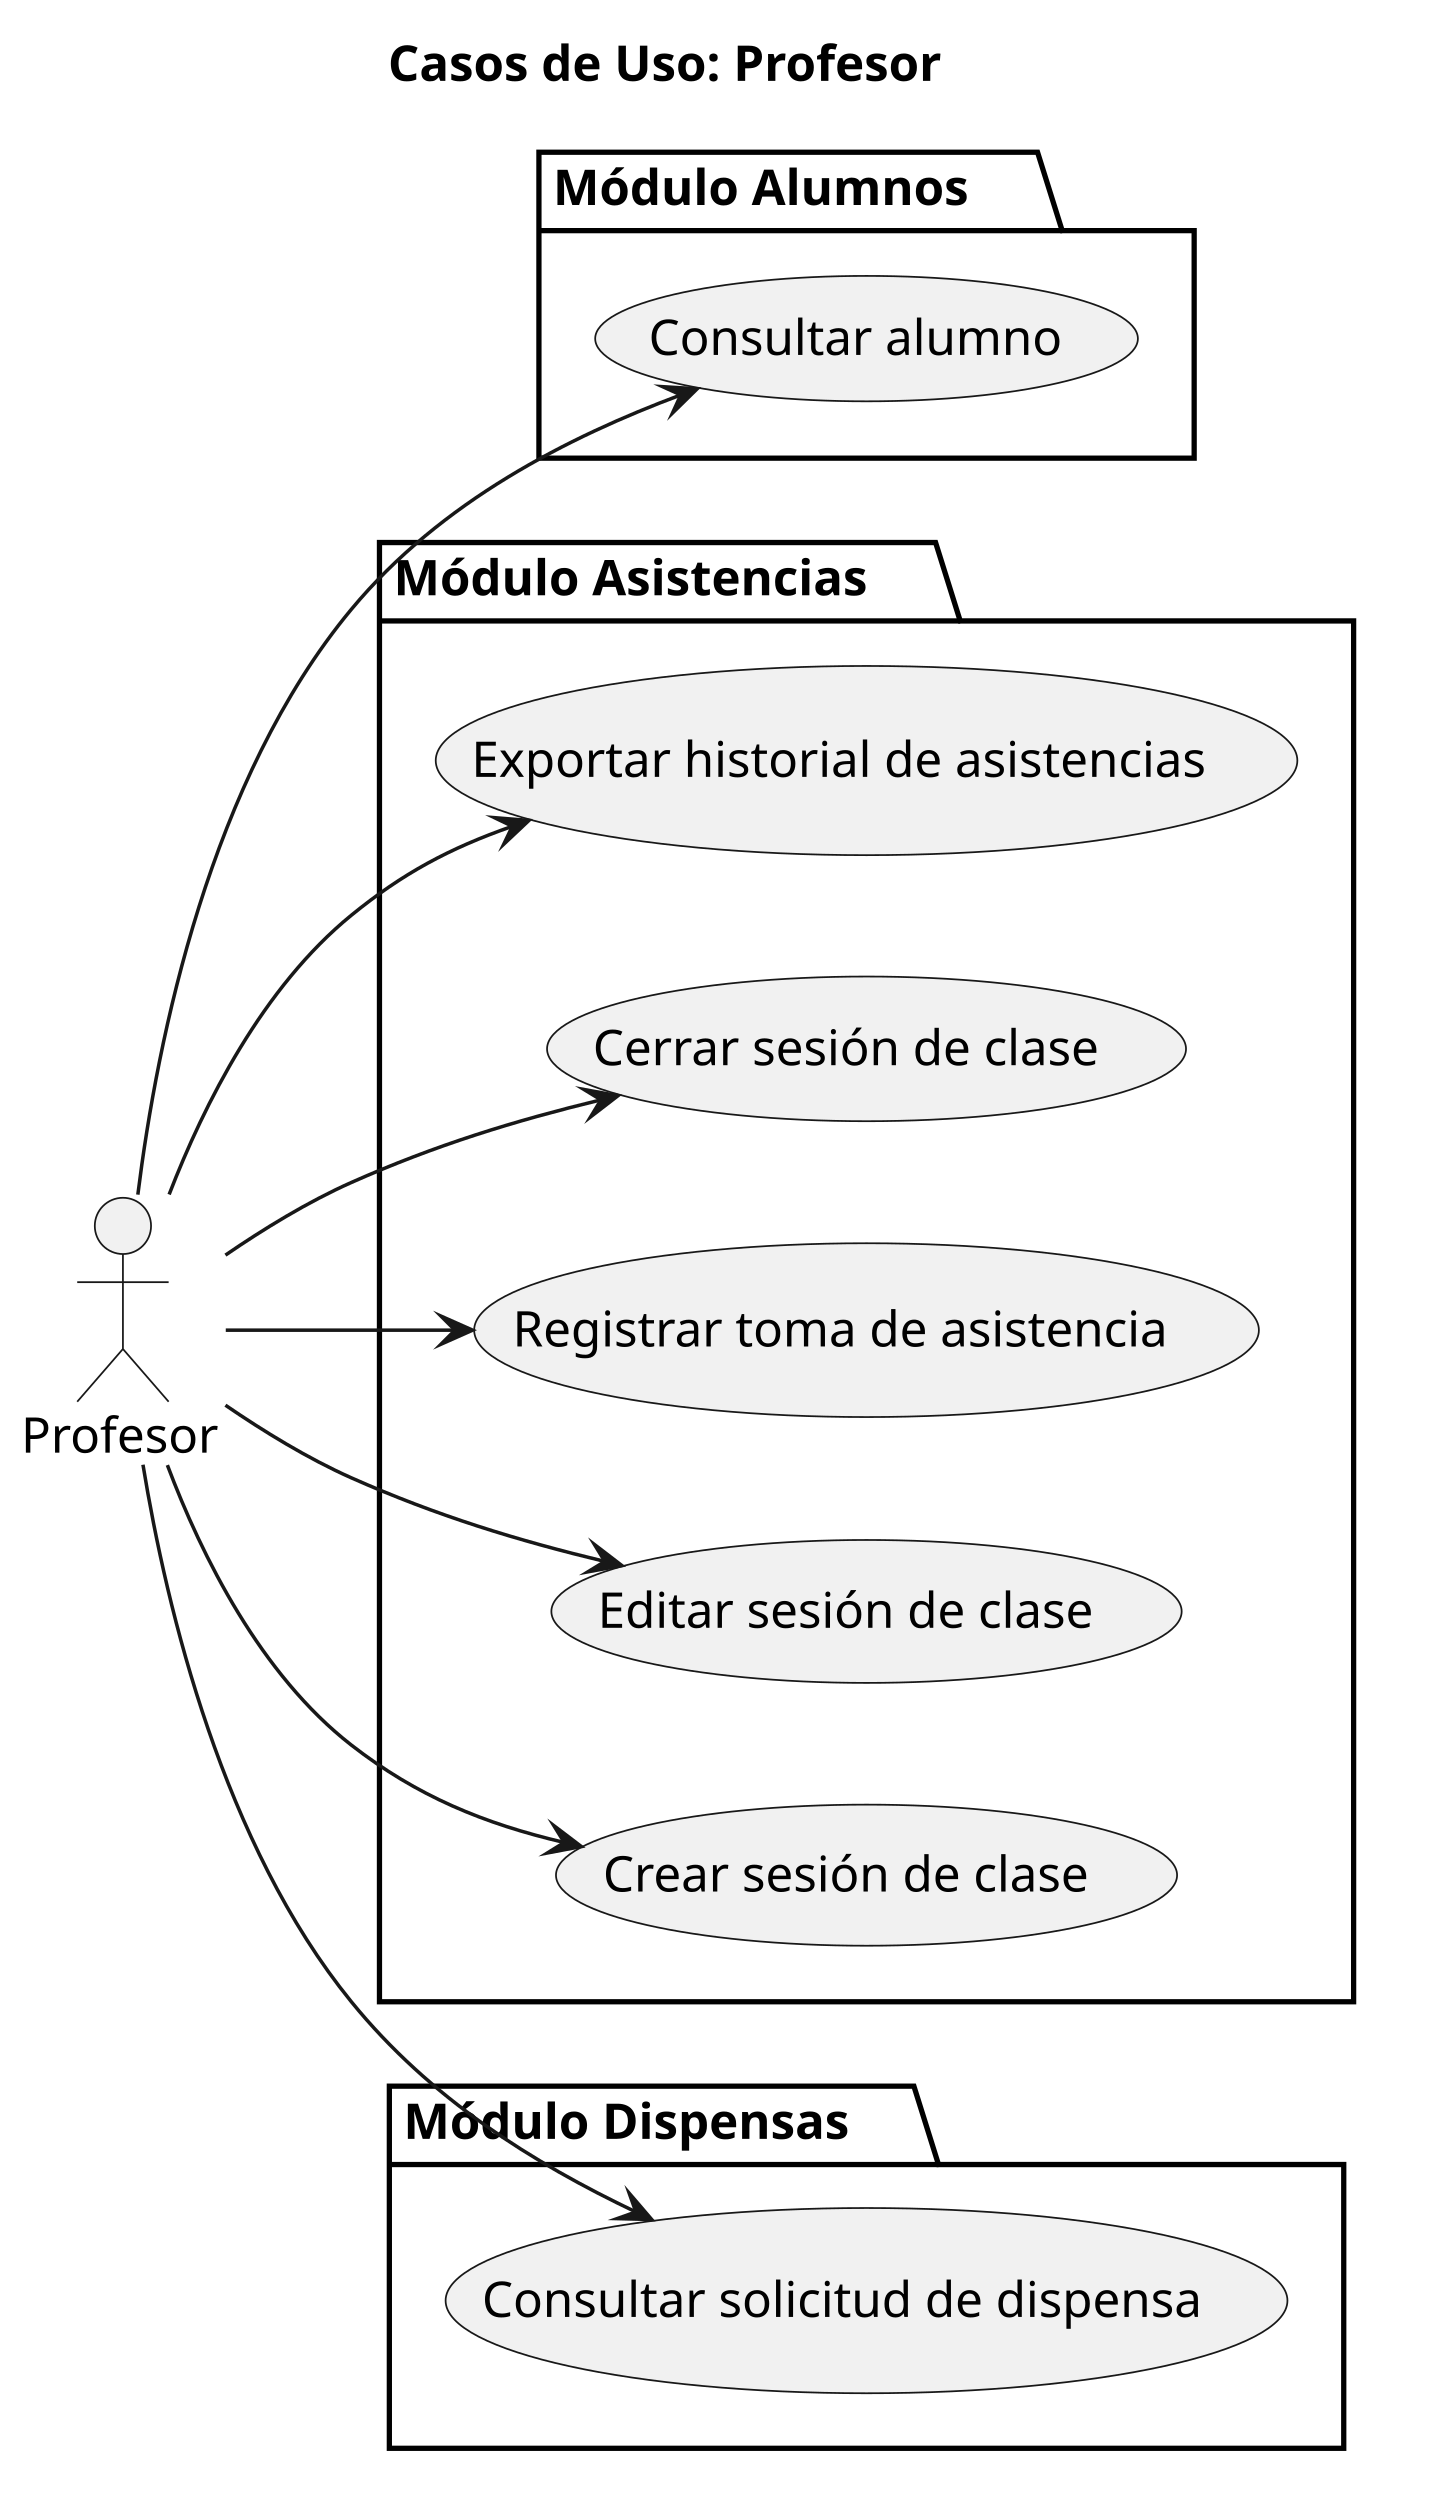
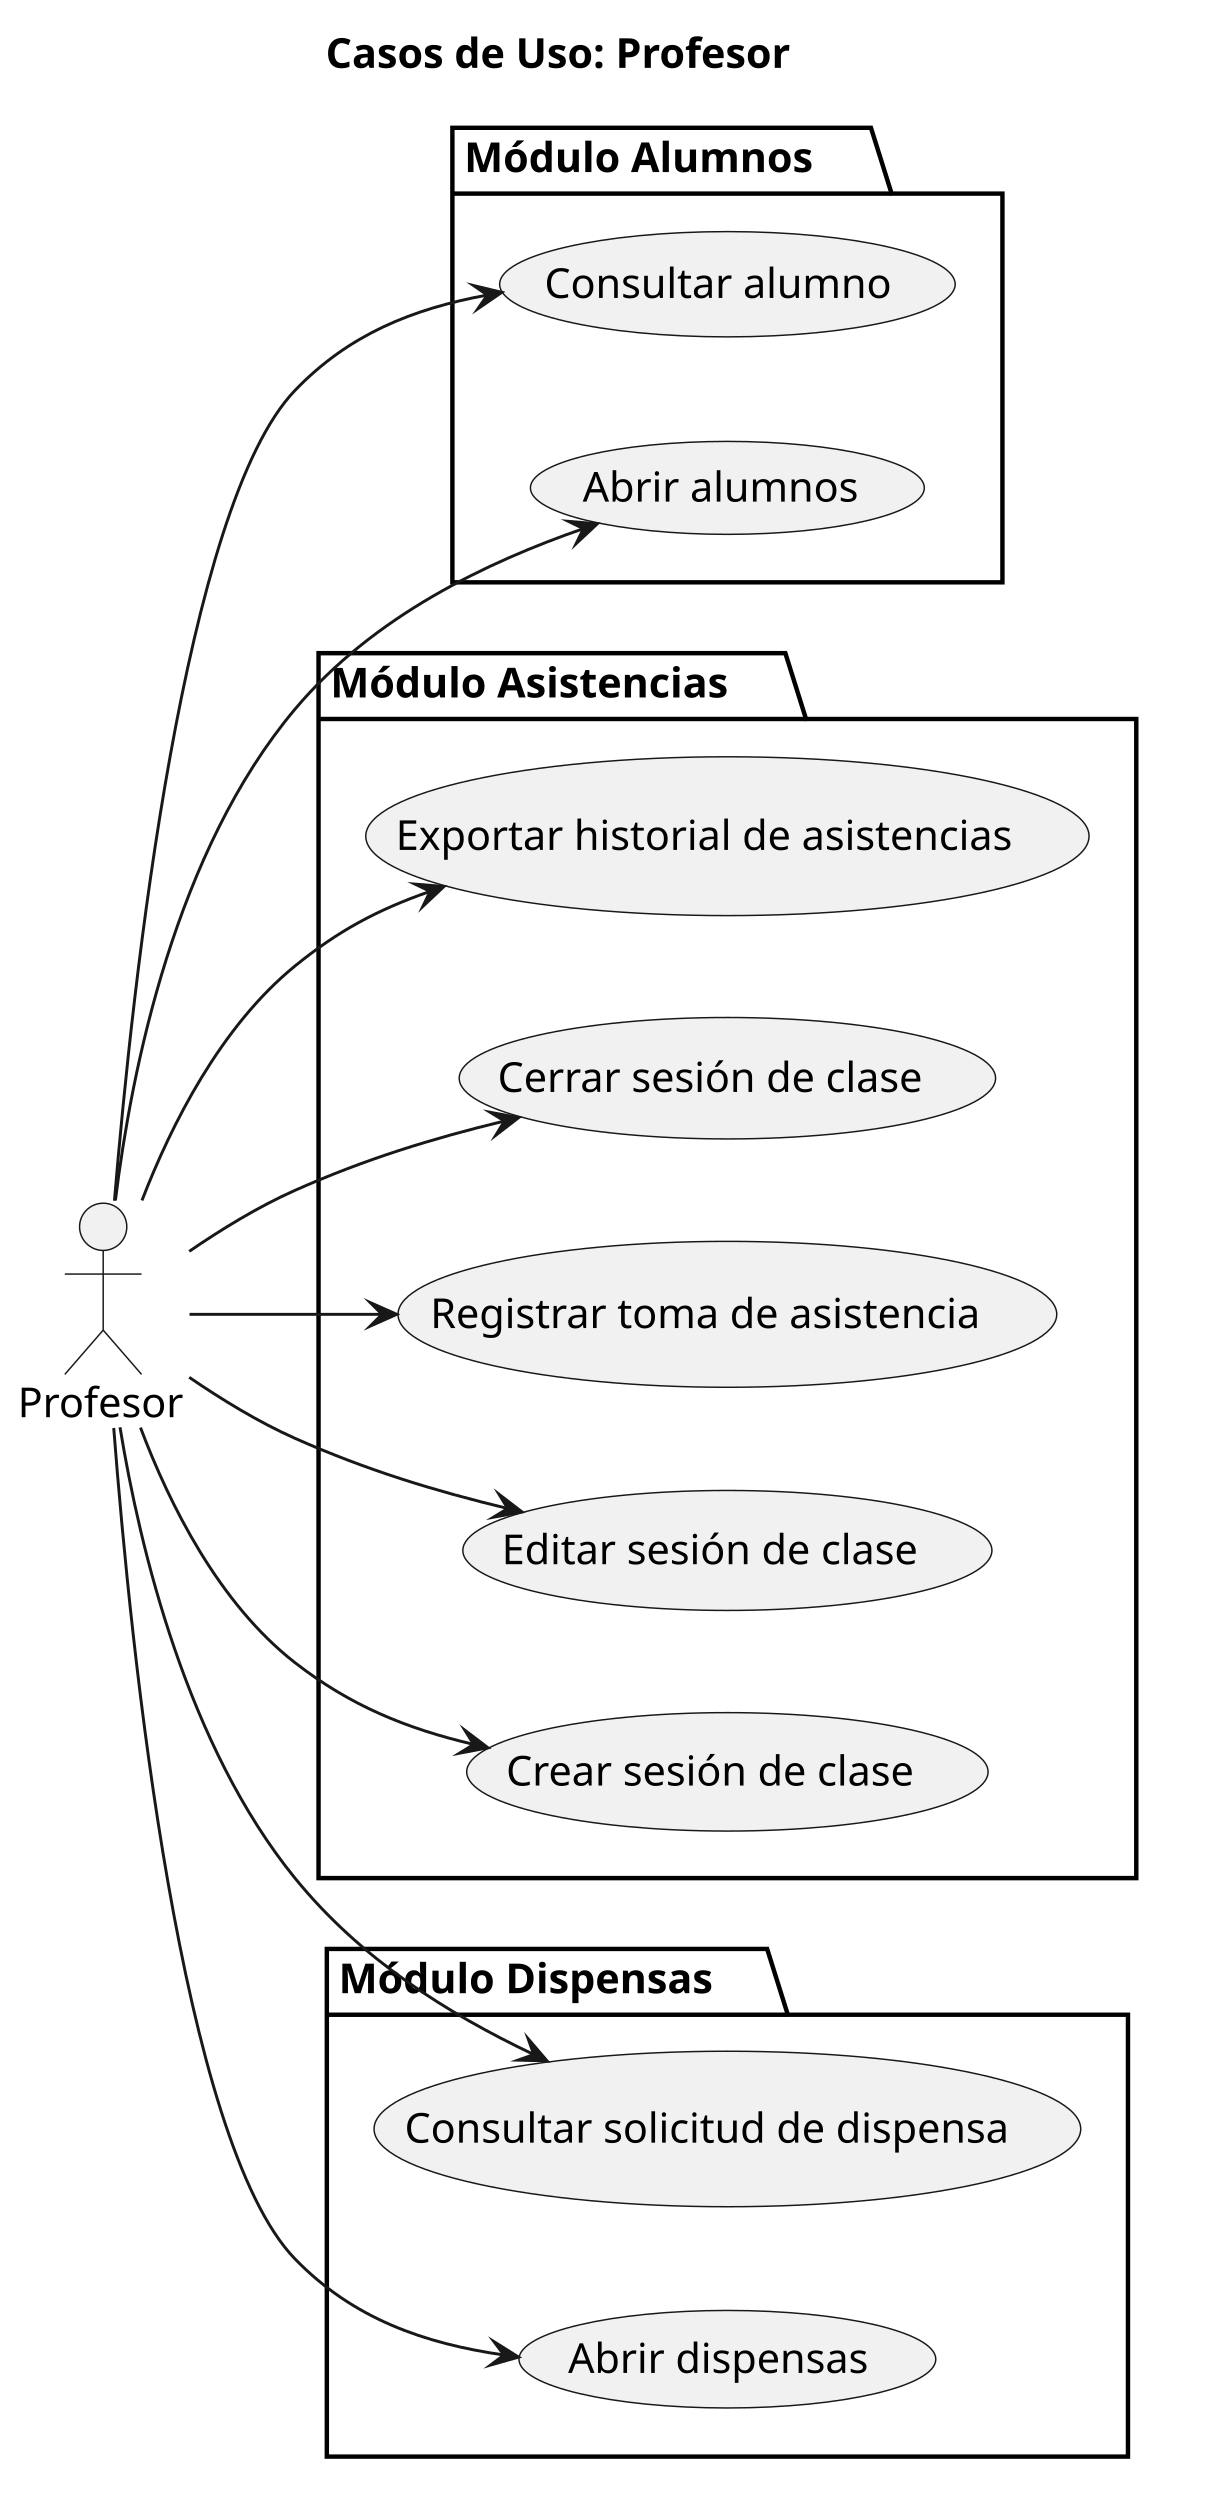
- <svg xmlns="http://www.w3.org/2000/svg" version="1.1" data-diagram-type="DESCRIPTION" style="width:409px;height:711px;background:#FFFFFF;" width="409px" height="711px" viewBox="0 0 409 711" zoomAndPan="magnify" preserveAspectRatio="none" contentStyleType="text/css">
+ <svg xmlns="http://www.w3.org/2000/svg" version="1.1" data-diagram-type="DESCRIPTION" style="width:409px;height:847px;background:#FFFFFF;" width="409px" height="847px" viewBox="0 0 409 847" zoomAndPan="magnify" preserveAspectRatio="none" contentStyleType="text/css">
  <defs />
-   <g>
+   <g font-family="sans-serif" lengthAdjust="spacing">
    <g class="title" data-source-line="1">
-       <text x="110.341" y="22.995" fill="#000000" font-size="14" lengthAdjust="spacing" textLength="182.287" font-weight="700" font-family="sans-serif">Casos de Uso: Profesor</text>
+       <text x="110.341" y="22.995" fill="#000" font-size="14" textLength="182.287" font-weight="700">Casos de Uso: Profesor</text>
    </g>
    <g class="cluster" data-qualified-name="M.dulo Alumnos " id="ent0002" data-source-line="7">
-       <polygon points="153.27,43.297,295.08,43.297,302.08,65.594,339.62,65.594,339.62,130.297,153.27,130.297,153.27,43.297" fill="none" style="stroke:#000000;stroke-width:1.5;stroke-linejoin:miter;stroke-miterlimit:10;" />
-       <line x1="153.27" y1="65.594" x2="302.08" y2="65.594" style="stroke:#000000;stroke-width:1.5;" />
-       <text x="157.27" y="58.292" fill="#000000" font-size="14" lengthAdjust="spacing" textLength="130.935" font-weight="700" font-family="sans-serif">Módulo Alumnos</text>
+       <polygon points="153.27,43.297,295.08,43.297,302.08,65.594,339.62,65.594,339.62,197.297,153.27,197.297,153.27,43.297" fill="none" style="stroke:#000;stroke-width:1.5;stroke-linejoin:miter;stroke-miterlimit:10;" />
+       <line x1="153.27" y1="65.594" x2="302.08" y2="65.594" style="stroke:#000;stroke-width:1.5;" />
+       <text x="157.27" y="58.292" fill="#000" font-size="14" textLength="130.936" font-weight="700">Módulo Alumnos</text>
    </g>
-     <g class="cluster" data-qualified-name="M.dulo Asistencias" id="ent0004" data-source-line="11">
-       <polygon points="107.92,154.297,266.081,154.297,273.081,176.594,384.97,176.594,384.97,569.297,107.92,569.297,107.92,154.297" fill="none" style="stroke:#000000;stroke-width:1.5;stroke-linejoin:miter;stroke-miterlimit:10;" />
-       <line x1="107.92" y1="176.594" x2="273.081" y2="176.594" style="stroke:#000000;stroke-width:1.5;" />
-       <text x="111.92" y="169.292" fill="#000000" font-size="14" lengthAdjust="spacing" textLength="152.161" font-weight="700" font-family="sans-serif">Módulo Asistencias</text>
+     <g class="cluster" data-qualified-name="M.dulo Asistencias" id="ent0005" data-source-line="12">
+       <polygon points="107.92,221.297,266.081,221.297,273.081,243.594,384.97,243.594,384.97,636.297,107.92,636.297,107.92,221.297" fill="none" style="stroke:#000;stroke-width:1.5;stroke-linejoin:miter;stroke-miterlimit:10;" />
+       <line x1="107.92" y1="243.594" x2="273.081" y2="243.594" style="stroke:#000;stroke-width:1.5;" />
+       <text x="111.92" y="236.292" fill="#000" font-size="14" textLength="152.161" font-weight="700">Módulo Asistencias</text>
    </g>
-     <g class="cluster" data-qualified-name="M.dulo Dispensas" id="ent0010" data-source-line="19">
-       <polygon points="110.73,593.297,259.909,593.297,266.909,615.594,382.16,615.594,382.16,696.297,110.73,696.297,110.73,593.297" fill="none" style="stroke:#000000;stroke-width:1.5;stroke-linejoin:miter;stroke-miterlimit:10;" />
-       <line x1="110.73" y1="615.594" x2="266.909" y2="615.594" style="stroke:#000000;stroke-width:1.5;" />
-       <text x="114.73" y="608.292" fill="#000000" font-size="14" lengthAdjust="spacing" textLength="143.179" font-weight="700" font-family="sans-serif">Módulo Dispensas</text>
+     <g class="cluster" data-qualified-name="M.dulo Dispensas" id="ent0011" data-source-line="20">
+       <polygon points="110.73,660.297,259.909,660.297,266.909,682.594,382.16,682.594,382.16,832.297,110.73,832.297,110.73,660.297" fill="none" style="stroke:#000;stroke-width:1.5;stroke-linejoin:miter;stroke-miterlimit:10;" />
+       <line x1="110.73" y1="682.594" x2="266.909" y2="682.594" style="stroke:#000;stroke-width:1.5;" />
+       <text x="114.73" y="675.292" fill="#000" font-size="14" textLength="143.179" font-weight="700">Módulo Dispensas</text>
    </g>
-     <g class="entity" data-qualified-name="M.dulo Alumnos .AlumnosConsultar" id="ent0003" data-source-line="8">
-       <ellipse cx="246.443" cy="96.302" rx="77.173" ry="17.835" fill="#F1F1F1" style="stroke:#181818;stroke-width:0.5;" />
-       <text x="184.462" y="100.95" fill="#000000" font-size="14" lengthAdjust="spacing" textLength="123.963" font-family="sans-serif">Consultar alumno</text>
+     <g class="entity" data-qualified-name="M.dulo Alumnos .AlumnosAbrir" id="ent0003" data-source-line="8">
+       <ellipse cx="246.436" cy="165.294" rx="66.736" ry="15.747" fill="#F1F1F1" style="stroke:#181818;stroke-width:0.5;" />
+       <text x="197.422" y="169.942" fill="#000" font-size="14" textLength="98.027">Abrir alumnos</text>
    </g>
-     <g class="entity" data-qualified-name="M.dulo Asistencias.AsistenciasCrearSesion" id="ent0005" data-source-line="12">
-       <ellipse cx="246.442" cy="533.301" rx="88.322" ry="20.064" fill="#F1F1F1" style="stroke:#181818;stroke-width:0.5;" />
-       <text x="171.476" y="537.95" fill="#000000" font-size="14" lengthAdjust="spacing" textLength="149.933" font-family="sans-serif">Crear sesión de clase</text>
+     <g class="entity" data-qualified-name="M.dulo Alumnos .AlumnosConsultar" id="ent0004" data-source-line="9">
+       <ellipse cx="246.443" cy="96.301" rx="77.173" ry="17.835" fill="#F1F1F1" style="stroke:#181818;stroke-width:0.5;" />
+       <text x="184.461" y="100.95" fill="#000" font-size="14" textLength="123.963">Consultar alumno</text>
    </g>
-     <g class="entity" data-qualified-name="M.dulo Asistencias.AsistenciasEditarSesion" id="ent0006" data-source-line="13">
-       <ellipse cx="246.438" cy="458.293" rx="89.628" ry="20.326" fill="#F1F1F1" style="stroke:#181818;stroke-width:0.5;" />
-       <text x="169.989" y="462.941" fill="#000000" font-size="14" lengthAdjust="spacing" textLength="152.899" font-family="sans-serif">Editar sesión de clase</text>
+     <g class="entity" data-qualified-name="M.dulo Asistencias.AsistenciasCrearSesion" id="ent0006" data-source-line="13">
+       <ellipse cx="246.442" cy="600.301" rx="88.322" ry="20.064" fill="#F1F1F1" style="stroke:#181818;stroke-width:0.5;" />
+       <text x="171.476" y="604.95" fill="#000" font-size="14" textLength="149.933">Crear sesión de clase</text>
    </g>
-     <g class="entity" data-qualified-name="M.dulo Asistencias.AsistenciasRegistrarToma" id="ent0007" data-source-line="14">
-       <ellipse cx="246.439" cy="378.295" rx="111.589" ry="24.718" fill="#F1F1F1" style="stroke:#181818;stroke-width:0.5;" />
-       <text x="145.783" y="382.943" fill="#000000" font-size="14" lengthAdjust="spacing" textLength="201.311" font-family="sans-serif">Registrar toma de asistencia</text>
+     <g class="entity" data-qualified-name="M.dulo Asistencias.AsistenciasEditarSesion" id="ent0007" data-source-line="14">
+       <ellipse cx="246.438" cy="525.293" rx="89.628" ry="20.326" fill="#F1F1F1" style="stroke:#181818;stroke-width:0.5;" />
+       <text x="169.989" y="529.941" fill="#000" font-size="14" textLength="152.899">Editar sesión de clase</text>
    </g>
-     <g class="entity" data-qualified-name="M.dulo Asistencias.AsistenciasCerrarSesion" id="ent0008" data-source-line="15">
-       <ellipse cx="246.441" cy="298.299" rx="90.862" ry="20.572" fill="#F1F1F1" style="stroke:#181818;stroke-width:0.5;" />
-       <text x="168.597" y="302.948" fill="#000000" font-size="14" lengthAdjust="spacing" textLength="155.689" font-family="sans-serif">Cerrar sesión de clase</text>
+     <g class="entity" data-qualified-name="M.dulo Asistencias.AsistenciasRegistrarToma" id="ent0008" data-source-line="15">
+       <ellipse cx="246.439" cy="445.295" rx="111.589" ry="24.718" fill="#F1F1F1" style="stroke:#181818;stroke-width:0.5;" />
+       <text x="145.783" y="449.943" fill="#000" font-size="14" textLength="201.312">Registrar toma de asistencia</text>
    </g>
-     <g class="entity" data-qualified-name="M.dulo Asistencias.AsistenciasExportarHistorial" id="ent0009" data-source-line="16">
-       <ellipse cx="246.444" cy="216.302" rx="122.524" ry="26.905" fill="#F1F1F1" style="stroke:#181818;stroke-width:0.5;" />
-       <text x="134.078" y="220.95" fill="#000000" font-size="14" lengthAdjust="spacing" textLength="224.731" font-family="sans-serif">Exportar historial de asistencias</text>
+     <g class="entity" data-qualified-name="M.dulo Asistencias.AsistenciasCerrarSesion" id="ent0009" data-source-line="16">
+       <ellipse cx="246.442" cy="365.299" rx="90.862" ry="20.572" fill="#F1F1F1" style="stroke:#181818;stroke-width:0.5;" />
+       <text x="168.597" y="369.948" fill="#000" font-size="14" textLength="155.688">Cerrar sesión de clase</text>
    </g>
-     <g class="entity" data-qualified-name="M.dulo Dispensas.DispensasConsultar" id="ent0011" data-source-line="20">
-       <ellipse cx="246.44" cy="654.299" rx="119.71" ry="26.342" fill="#F1F1F1" style="stroke:#181818;stroke-width:0.5;" />
-       <text x="137.072" y="658.947" fill="#000000" font-size="14" lengthAdjust="spacing" textLength="218.736" font-family="sans-serif">Consultar solicitud de dispensa</text>
+     <g class="entity" data-qualified-name="M.dulo Asistencias.AsistenciasExportarHistorial" id="ent0010" data-source-line="17">
+       <ellipse cx="246.444" cy="283.302" rx="122.524" ry="26.905" fill="#F1F1F1" style="stroke:#181818;stroke-width:0.5;" />
+       <text x="134.078" y="287.95" fill="#000" font-size="14" textLength="224.731">Exportar historial de asistencias</text>
+     </g>
+     <g class="entity" data-qualified-name="M.dulo Dispensas.DispensasAbrir" id="ent0012" data-source-line="21">
+       <ellipse cx="246.436" cy="799.3" rx="70.616" ry="16.523" fill="#F1F1F1" style="stroke:#181818;stroke-width:0.5;" />
+       <text x="192.473" y="803.949" fill="#000" font-size="14" textLength="107.926">Abrir dispensas</text>
+     </g>
+     <g class="entity" data-qualified-name="M.dulo Dispensas.DispensasConsultar" id="ent0013" data-source-line="22">
+       <ellipse cx="246.44" cy="721.299" rx="119.71" ry="26.342" fill="#F1F1F1" style="stroke:#181818;stroke-width:0.5;" />
+       <text x="137.072" y="725.947" fill="#000" font-size="14" textLength="218.736">Consultar solicitud de dispensa</text>
    </g>
    <g class="entity" data-qualified-name="Profesor" id="ent0001" data-source-line="5">
-       <ellipse cx="34.96" cy="348.647" rx="8" ry="8" fill="#F1F1F1" style="stroke:#181818;stroke-width:0.5;" />
-       <path d="M34.96,356.647 L34.96,383.647 M21.96,364.647 L47.96,364.647 M34.96,383.647 L21.96,398.647 M34.96,383.647 L47.96,398.647" style="stroke:#181818;stroke-width:0.5;" fill="none" />
-       <text x="6" y="413.142" fill="#000000" font-size="14" lengthAdjust="spacing" textLength="57.921" font-family="sans-serif">Profesor</text>
+       <ellipse cx="34.96" cy="415.647" rx="8" ry="8" fill="#F1F1F1" style="stroke:#181818;stroke-width:0.5;" />
+       <path d="M34.96,423.647 L34.96,450.647 M21.96,431.647 L47.96,431.647 M34.96,450.647 L21.96,465.647 M34.96,450.647 L47.96,465.647" style="stroke:#181818;stroke-width:0.5;" fill="none" />
+       <text x="6" y="480.142" fill="#000" font-size="14" textLength="57.921">Profesor</text>
    </g>
-     <g class="link" data-entity-1="ent0001" data-entity-2="ent0003" id="lnk12" data-source-line="23" data-link-type="dependency">
-       <path d="M39.2,339.757 C44.77,295.137 59.77,221.617 99.92,173.297 C125.4,142.627 161.647,124.268 193.607,112.318" style="stroke:#181818;stroke-width:1;" fill="none" id="Profesor-to-AlumnosConsultar" />
-       <polygon points="198.29,110.567,188.459,109.972,193.607,112.318,191.261,117.466,198.29,110.567" fill="#181818" style="stroke:#181818;stroke-width:1;stroke-linejoin:miter;stroke-miterlimit:10;" />
+     <g class="link" data-entity-1="ent0001" data-entity-2="ent0003" id="lnk14" data-source-line="25" data-link-type="dependency">
+       <path d="M39.11,406.677 C44.59,361.987 59.51,288.397 99.92,240.297 C126.52,208.627 165.167,190.377 197.657,179.097" style="stroke:#181818;stroke-width:1;" fill="none" id="Profesor-to-AlumnosAbrir" />
+       <polygon points="202.38,177.457,192.566,176.63,197.657,179.097,195.19,184.187,202.38,177.457" fill="#181818" style="stroke:#181818;stroke-width:1;stroke-linejoin:miter;stroke-miterlimit:10;" />
    </g>
-     <g class="link" data-entity-1="ent0001" data-entity-2="ent0005" id="lnk13" data-source-line="25" data-link-type="dependency">
-       <path d="M47.6,416.677 C57.46,442.847 74.18,476.257 99.92,496.297 C118.64,510.867 137.573,518.609 160.474,524.009" style="stroke:#181818;stroke-width:1;" fill="none" id="Profesor-to-AsistenciasCrearSesion" />
-       <polygon points="165.34,525.157,157.498,519.198,160.474,524.009,155.662,526.985,165.34,525.157" fill="#181818" style="stroke:#181818;stroke-width:1;stroke-linejoin:miter;stroke-miterlimit:10;" />
+     <g class="link" data-entity-1="ent0001" data-entity-2="ent0004" id="lnk15" data-source-line="26" data-link-type="dependency">
+       <path d="M38.77,406.807 C45.01,332.087 62.52,171.257 99.92,132.297 C118.12,113.337 139.703,104.633 165.103,99.953" style="stroke:#181818;stroke-width:1;" fill="none" id="Profesor-to-AlumnosConsultar" />
+       <polygon points="170.02,99.047,160.444,96.744,165.103,99.953,161.894,104.611,170.02,99.047" fill="#181818" style="stroke:#181818;stroke-width:1;stroke-linejoin:miter;stroke-miterlimit:10;" />
    </g>
-     <g class="link" data-entity-1="ent0001" data-entity-2="ent0006" id="lnk14" data-source-line="26" data-link-type="dependency">
-       <path d="M64.11,399.637 C74.87,407.007 87.54,414.797 99.92,420.297 C124.14,431.057 147.169,438.097 172.009,444.077" style="stroke:#181818;stroke-width:1;" fill="none" id="Profesor-to-AsistenciasEditarSesion" />
-       <polygon points="176.87,445.247,169.056,439.252,172.009,444.077,167.184,447.029,176.87,445.247" fill="#181818" style="stroke:#181818;stroke-width:1;stroke-linejoin:miter;stroke-miterlimit:10;" />
+     <g class="link" data-entity-1="ent0001" data-entity-2="ent0006" id="lnk16" data-source-line="28" data-link-type="dependency">
+       <path d="M47.6,483.677 C57.46,509.847 74.18,543.257 99.92,563.297 C118.64,577.867 137.573,585.609 160.473,591.009" style="stroke:#181818;stroke-width:1;" fill="none" id="Profesor-to-AsistenciasCrearSesion" />
+       <polygon points="165.34,592.157,157.498,586.198,160.473,591.009,155.662,593.984,165.34,592.157" fill="#181818" style="stroke:#181818;stroke-width:1;stroke-linejoin:miter;stroke-miterlimit:10;" />
    </g>
-     <g class="link" data-entity-1="ent0001" data-entity-2="ent0007" id="lnk15" data-source-line="27" data-link-type="dependency">
-       <path d="M64.21,378.297 C82.75,378.297 103.32,378.297 129.41,378.297" style="stroke:#181818;stroke-width:1;" fill="none" id="Profesor-to-AsistenciasRegistrarToma" />
-       <polygon points="134.41,378.297,125.41,374.297,129.41,378.297,125.41,382.297,134.41,378.297" fill="#181818" style="stroke:#181818;stroke-width:1;stroke-linejoin:miter;stroke-miterlimit:10;" />
+     <g class="link" data-entity-1="ent0001" data-entity-2="ent0007" id="lnk17" data-source-line="29" data-link-type="dependency">
+       <path d="M64.11,466.637 C74.87,474.007 87.54,481.797 99.92,487.297 C124.14,498.057 147.169,505.097 172.009,511.077" style="stroke:#181818;stroke-width:1;" fill="none" id="Profesor-to-AsistenciasEditarSesion" />
+       <polygon points="176.87,512.247,169.056,506.251,172.009,511.077,167.184,514.029,176.87,512.247" fill="#181818" style="stroke:#181818;stroke-width:1;stroke-linejoin:miter;stroke-miterlimit:10;" />
    </g>
-     <g class="link" data-entity-1="ent0001" data-entity-2="ent0008" id="lnk16" data-source-line="28" data-link-type="dependency">
-       <path d="M64.11,356.957 C74.87,349.587 87.54,341.797 99.92,336.297 C123.78,325.687 146.351,318.756 170.911,312.796" style="stroke:#181818;stroke-width:1;" fill="none" id="Profesor-to-AsistenciasCerrarSesion" />
-       <polygon points="175.77,311.617,166.081,309.852,170.911,312.796,167.967,317.627,175.77,311.617" fill="#181818" style="stroke:#181818;stroke-width:1;stroke-linejoin:miter;stroke-miterlimit:10;" />
+     <g class="link" data-entity-1="ent0001" data-entity-2="ent0008" id="lnk18" data-source-line="30" data-link-type="dependency">
+       <path d="M64.21,445.297 C82.75,445.297 103.32,445.297 129.41,445.297" style="stroke:#181818;stroke-width:1;" fill="none" id="Profesor-to-AsistenciasRegistrarToma" />
+       <polygon points="134.41,445.297,125.41,441.297,129.41,445.297,125.41,449.297,134.41,445.297" fill="#181818" style="stroke:#181818;stroke-width:1;stroke-linejoin:miter;stroke-miterlimit:10;" />
    </g>
-     <g class="link" data-entity-1="ent0001" data-entity-2="ent0009" id="lnk17" data-source-line="29" data-link-type="dependency">
-       <path d="M48.1,339.707 C58.12,313.787 74.81,280.757 99.92,260.297 C114.55,248.377 127.642,241.332 145.712,234.992" style="stroke:#181818;stroke-width:1;" fill="none" id="Profesor-to-AsistenciasExportarHistorial" />
-       <polygon points="150.43,233.337,140.613,232.542,145.712,234.992,143.262,240.091,150.43,233.337" fill="#181818" style="stroke:#181818;stroke-width:1;stroke-linejoin:miter;stroke-miterlimit:10;" />
+     <g class="link" data-entity-1="ent0001" data-entity-2="ent0009" id="lnk19" data-source-line="31" data-link-type="dependency">
+       <path d="M64.11,423.957 C74.87,416.587 87.54,408.797 99.92,403.297 C123.78,392.687 146.351,385.756 170.911,379.796" style="stroke:#181818;stroke-width:1;" fill="none" id="Profesor-to-AsistenciasCerrarSesion" />
+       <polygon points="175.77,378.617,166.081,376.852,170.911,379.796,167.967,384.626,175.77,378.617" fill="#181818" style="stroke:#181818;stroke-width:1;stroke-linejoin:miter;stroke-miterlimit:10;" />
    </g>
-     <g class="link" data-entity-1="ent0001" data-entity-2="ent0011" id="lnk18" data-source-line="31" data-link-type="dependency">
-       <path d="M40.66,416.567 C47.47,458.127 63.52,524.527 99.92,569.297 C122.25,596.767 151.475,615.109 180.835,629.079" style="stroke:#181818;stroke-width:1;" fill="none" id="Profesor-to-DispensasConsultar" />
-       <polygon points="185.35,631.227,178.942,623.748,180.835,629.079,175.504,630.972,185.35,631.227" fill="#181818" style="stroke:#181818;stroke-width:1;stroke-linejoin:miter;stroke-miterlimit:10;" />
+     <g class="link" data-entity-1="ent0001" data-entity-2="ent0010" id="lnk20" data-source-line="32" data-link-type="dependency">
+       <path d="M48.1,406.707 C58.12,380.787 74.81,347.757 99.92,327.297 C114.55,315.377 127.642,308.332 145.712,301.992" style="stroke:#181818;stroke-width:1;" fill="none" id="Profesor-to-AsistenciasExportarHistorial" />
+       <polygon points="150.43,300.337,140.613,299.542,145.712,301.992,143.262,307.091,150.43,300.337" fill="#181818" style="stroke:#181818;stroke-width:1;stroke-linejoin:miter;stroke-miterlimit:10;" />
+     </g>
+     <g class="link" data-entity-1="ent0001" data-entity-2="ent0012" id="lnk21" data-source-line="34" data-link-type="dependency">
+       <path d="M38.53,483.797 C44.41,559.867 61.4,725.507 99.92,765.297 C119.5,785.517 143.681,793.997 170.741,797.877" style="stroke:#181818;stroke-width:1;" fill="none" id="Profesor-to-DispensasAbrir" />
+       <polygon points="175.69,798.587,167.349,793.35,170.741,797.877,166.213,801.269,175.69,798.587" fill="#181818" style="stroke:#181818;stroke-width:1;stroke-linejoin:miter;stroke-miterlimit:10;" />
+     </g>
+     <g class="link" data-entity-1="ent0001" data-entity-2="ent0013" id="lnk22" data-source-line="35" data-link-type="dependency">
+       <path d="M40.66,483.567 C47.47,525.127 63.52,591.527 99.92,636.297 C122.25,663.767 151.475,682.109 180.835,696.079" style="stroke:#181818;stroke-width:1;" fill="none" id="Profesor-to-DispensasConsultar" />
+       <polygon points="185.35,698.227,178.942,690.748,180.835,696.079,175.504,697.972,185.35,698.227" fill="#181818" style="stroke:#181818;stroke-width:1;stroke-linejoin:miter;stroke-miterlimit:10;" />
    </g>
  </g>
</svg>
